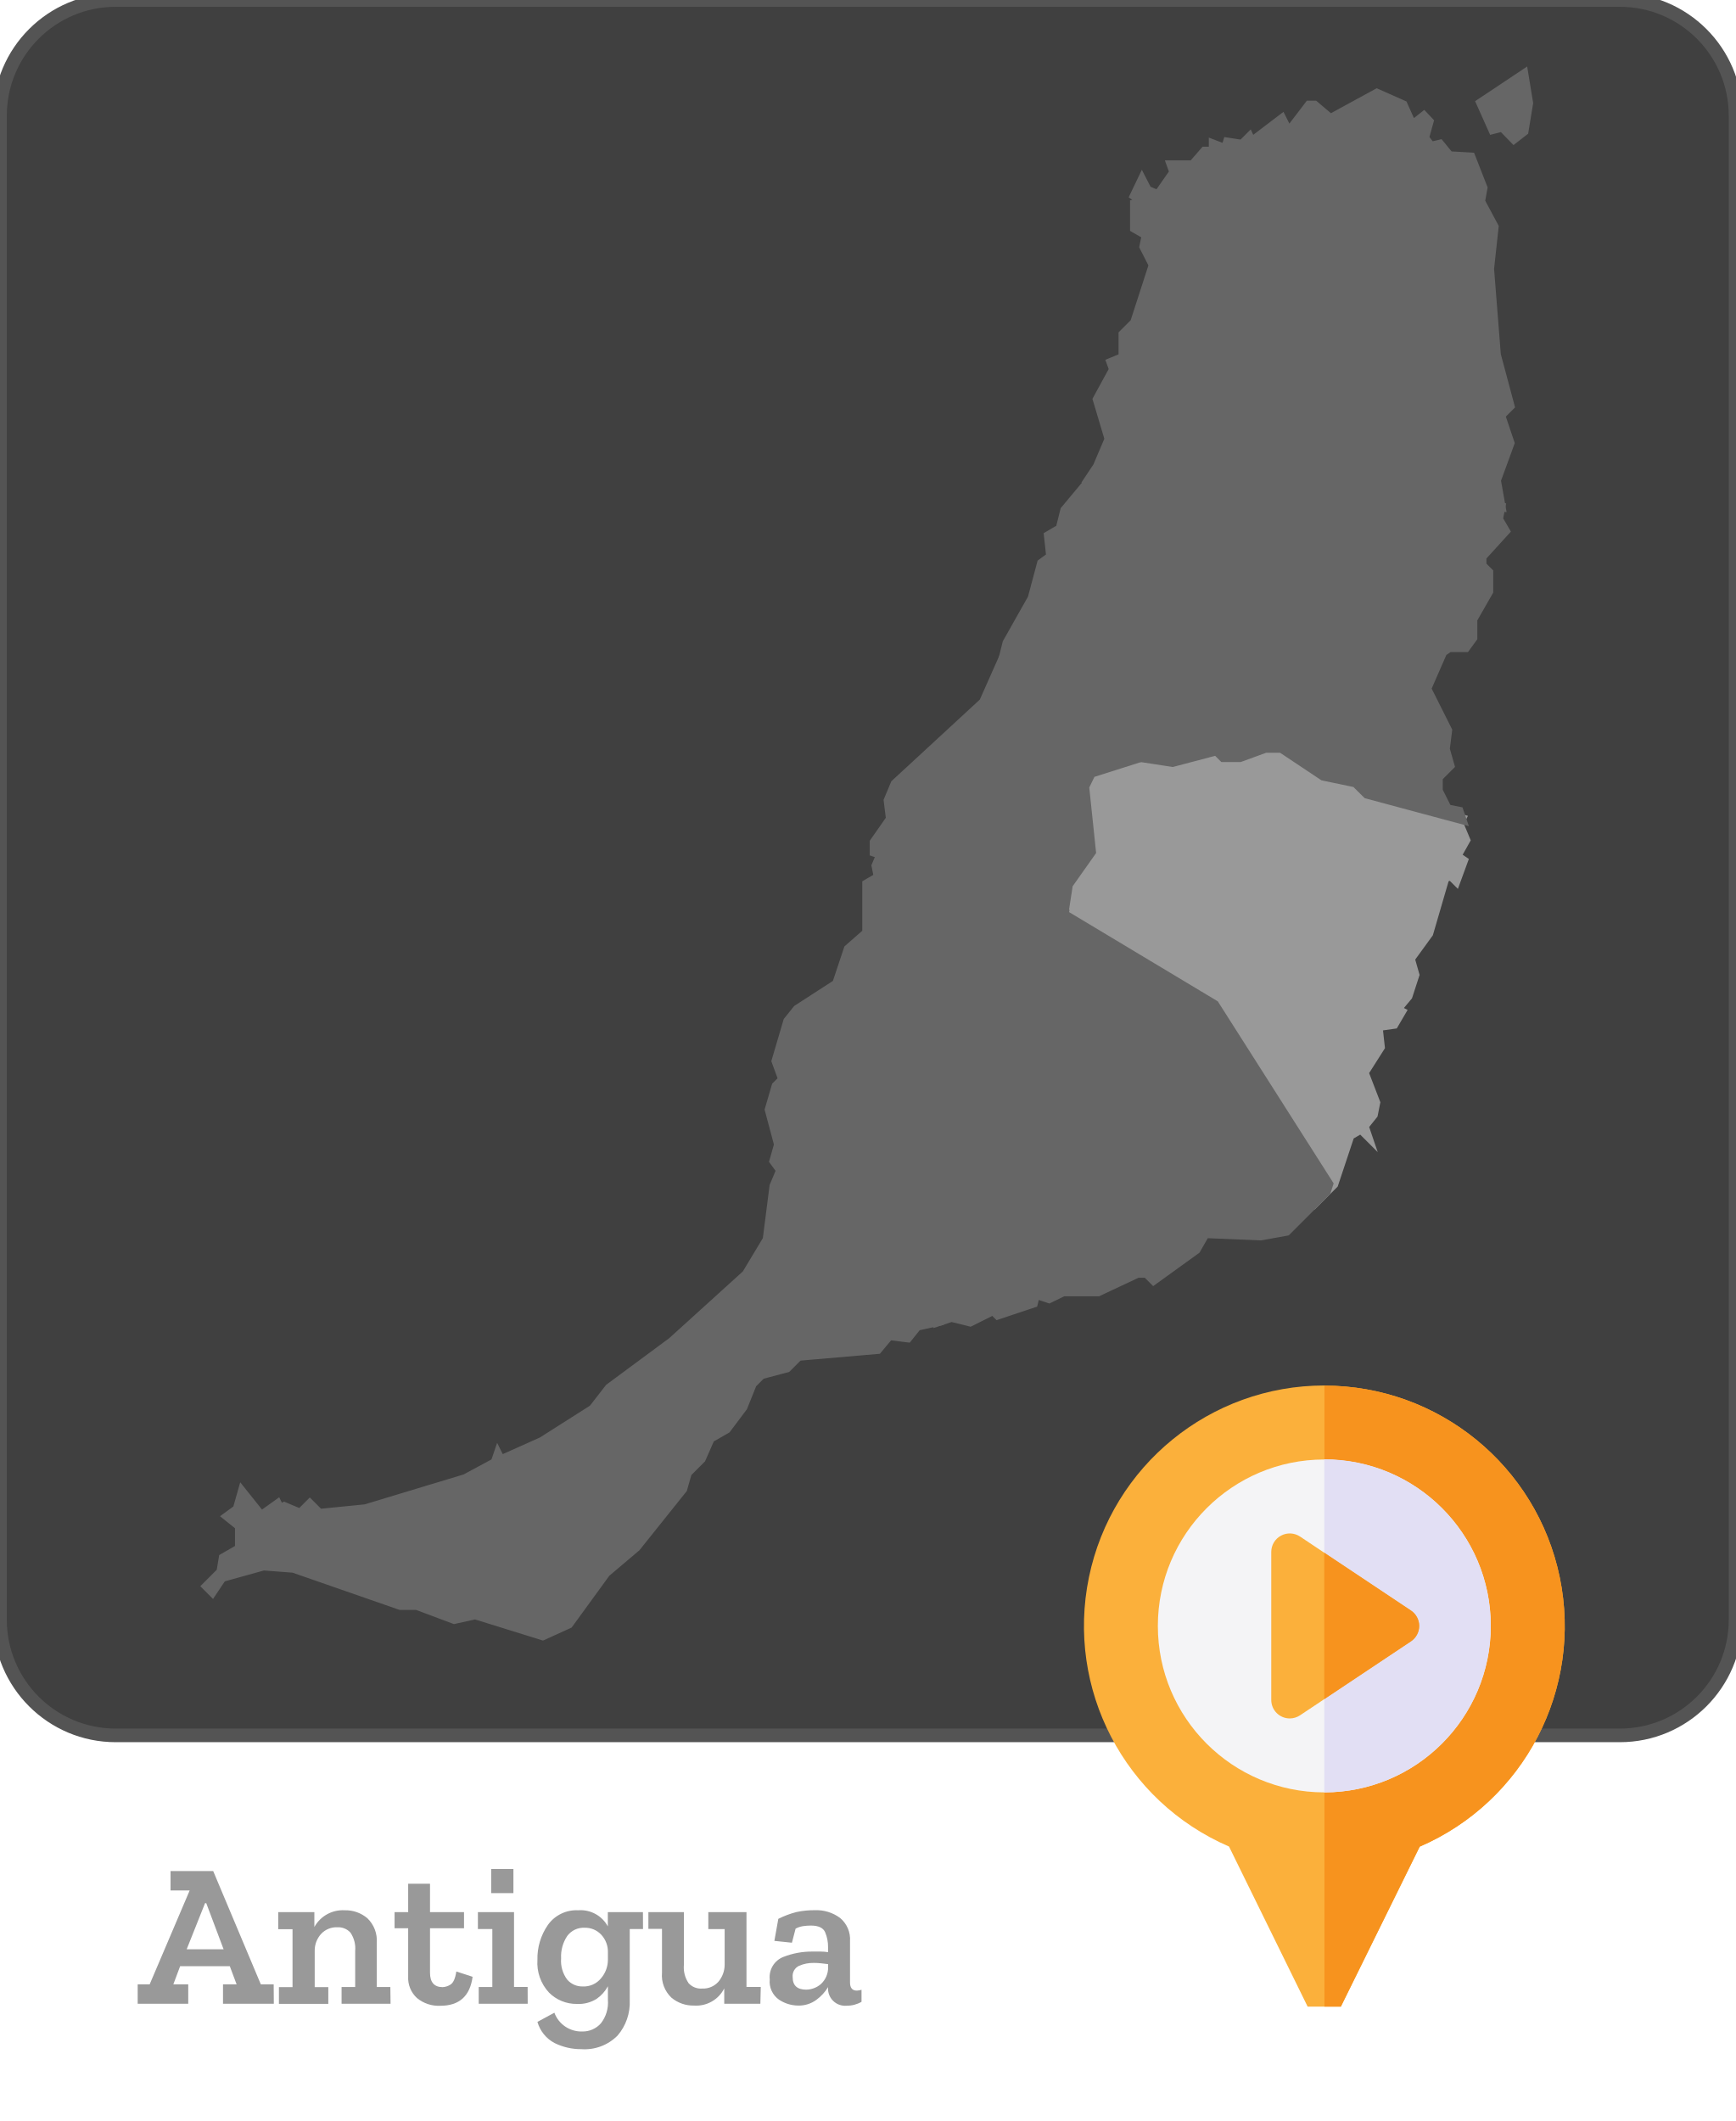
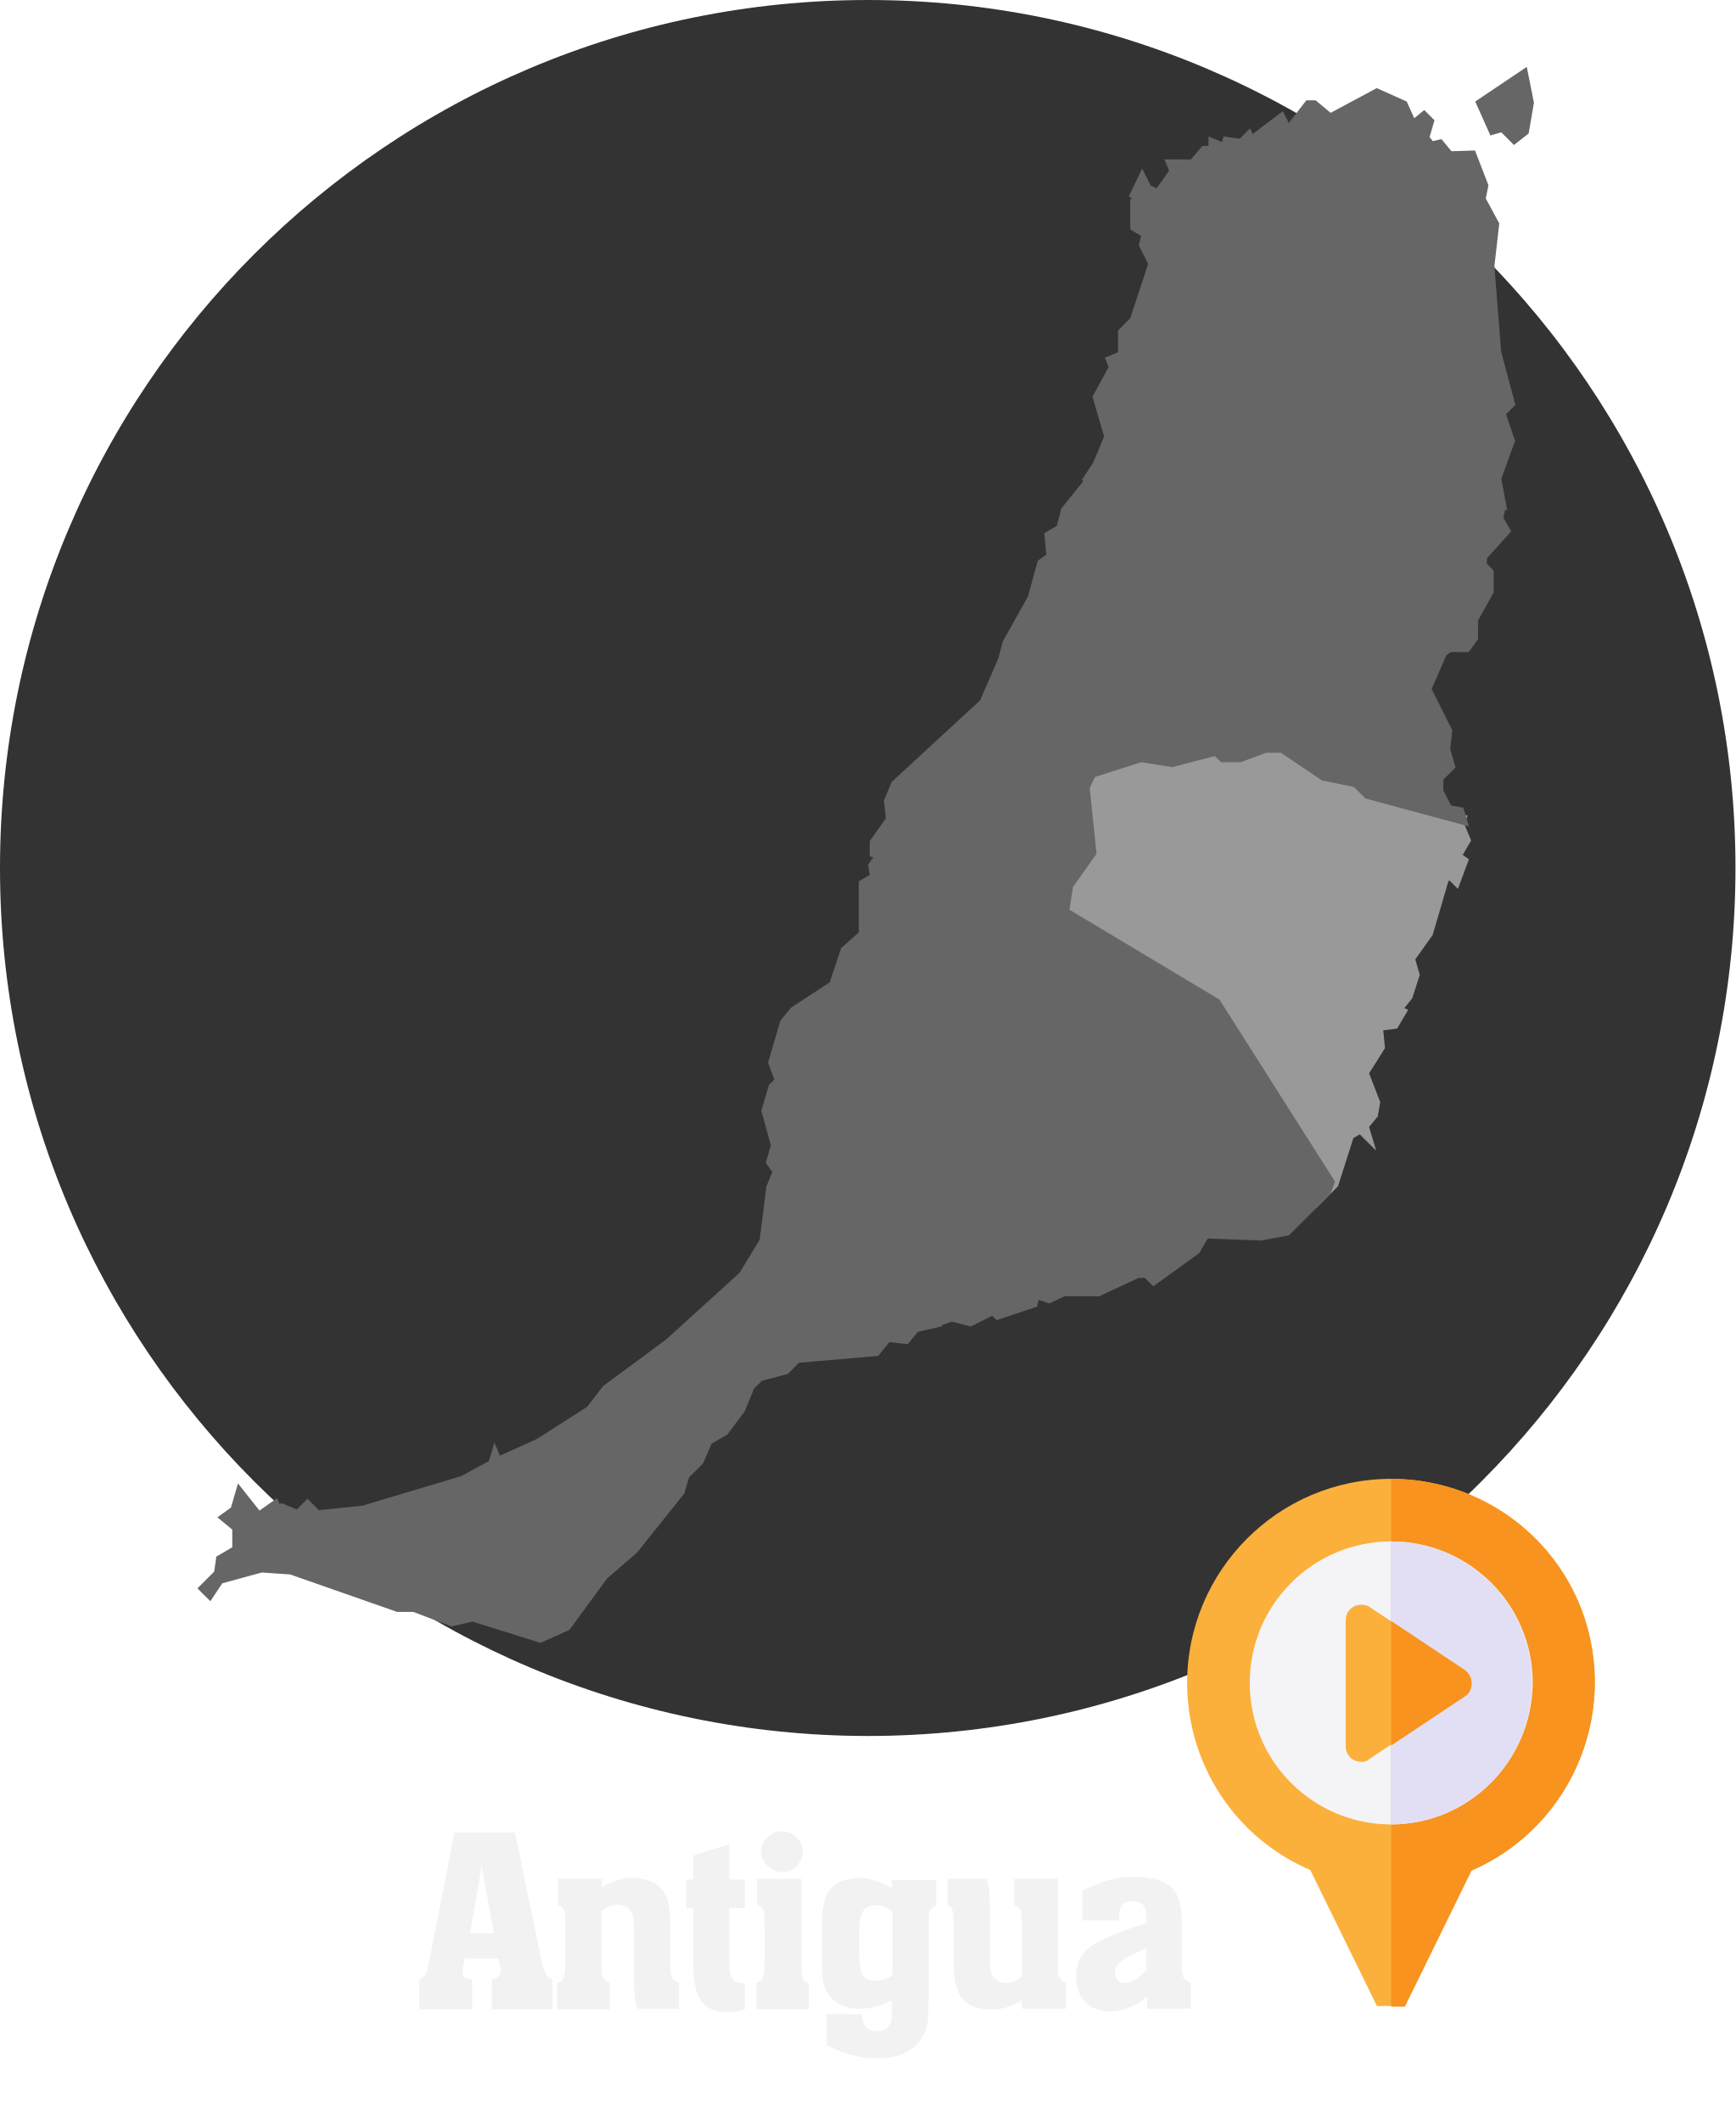
- <svg xmlns="http://www.w3.org/2000/svg" id="Municipios_de_la_provincia_de_Santa_Cruz_de_Tenerife" data-name="Municipios de la provincia de Santa Cruz de Tenerife" viewBox="0 0 255.12 311.81">
-   <defs>
-     <style>.cls-1{fill:#404040;stroke:#545454;stroke-width:2px;}.cls-1,.cls-2,.cls-3{stroke-miterlimit:10;}.cls-2,.cls-4{fill:#999;}.cls-2{stroke:#999;}.cls-2,.cls-3{stroke-width:1.52px;}.cls-3{fill:#666;stroke:#666;}.cls-5{fill:#fbb03b;}.cls-6{fill:#f7931e;}.cls-7{fill:#f4f4f6;}.cls-8{fill:#e2dff4;}</style>
-   </defs>
-   <rect class="cls-1" width="255.12" height="255.12" rx="17.01" ry="17.01" />
-   <path id="Antigua" class="cls-2" d="M214.69,120.42l-.34.68,1,2.39L214,125.89l1,.68-1,2.73-.68-.68-1,.34-2.39,8.2-2.73,3.76.68,2.39-1,3.08-1.71,2.05.68.34-1,1.71-2.39.34.34,3.08-2.39,3.76,1.71,4.44-.34,1.71-1.37,1.71.34,1-.68-.68-1.71,1-2.39,7.18-1,1,.34-1-16.74-26.31-22.21-13.33.68-4.44,3.42-4.78-1-9.57,1-2.05,7.52-2.39,4.44.68,6.49-1.71,1,1h2.39l3.76-1.37h2.39l6.15,4.1,4.78,1,1.71,1.71Z" />
-   <path id="Betancuria" class="cls-3" d="M147.38,97.18l4.44,1,4.1-1,2.39,1.71h2.05l1,3.42-.68,2.05,7.18,6.83-7.52,2.39-1,2.05,1,9.57L156.95,130l-.68,4.44-6.83-1-1.37,1.71L144,131H138.5L136.79,129V127.6l-1.71-1.71-5.47-.34-1-.34v-1.37l2.39-3.42-.34-2.73,1-2.39,13-12Z" />
-   <path id="La_Oliva" data-name="La Oliva" class="cls-3" d="M223.93,11.06l-6.14,4.09,1.69,3.78,1.38-.36,1.69,1.74,1.38-1.07.67-4.09Zm-21.53,2.76-6.85,3.74-2.36-2h-.71L189.4,19.6l-1-2L183.93,21l-.31-.67-1,1L180.5,21l-.31,1-1.74-.67v1h-1.33l-1.74,2h-3.07l.36,1-2.4,3.43-1.69-.71-.71-1.38-1,2.09,1.38,1-1.38.31v3.43l1.74,1-.36,1.74,1.38,2.71-2.76,8.54-1.69,1.69v3.43l-1.74.71.36,1-2.4,4.4,1.74,5.83-1.74,4.09-1.33,2,5.47,2.76,6.45,1h5.16l6.14-2.4,7.16,1,6.5-1.69,1.69,1.69,2.09.36,4.09-1.38,15.71,2.4-.67-3.78,2-5.47-1.38-4.09,1.38-1.38-2-7.47-1-12.68.67-6.14-2-3.74.36-2-1.74-4.45L213,23l-1.38-1.69-1.33.31-1-1.33.67-2.4-.67-.71-1.74,1.38-1.38-3.07Z" />
-   <path id="Pájara" class="cls-3" d="M129.61,125.55l5.47.34,1.71,1.71V129L138.5,131H144l4.1,4.1,1.37-1.71,6.83,1-1.37,5.81,1.71,1v1.37l-3.76,3.08-1,2.05-3.08,2.39-2.39.68-10.93,10.59-1.71.68-1.37-1-3.76,1.71.34,2.73,2.73.68,2.39,3.42.68,1.71-1.37,3.08,1.37,3.76-.68,3.08,1,2.05-1,2.73.68,3.76,2.73,2.73.34,1.71-3.08.68-1.37,1.71-2.73-.34-1.71,2.05-11.62,1-1.71,1.71-3.76,1-1.37,1.37-1.37,3.42L106.72,210l-2.39,1.37L103,214.4l-2.05,2.05-.68,2.39-6.83,8.54-4.44,3.76-5.47,7.52-3.76,1.71-9.91-3.08-3.08.68-5.47-2.05H58.88l-15.72-5.47-4.44-.34-6.15,1.71-1.37,2.05-.68-.68,2.05-2.05.34-2.05,2.39-1.37v-3.42l-1.71-1.37,1.37-1,.68-2.39,2.73,3.42,2.39-1.71.34.68.68-.34,2.39,1,1.37-1.37,1.37,1.37,6.83-.68,14.69-4.44,4.44-2.39.34-1,.34.68L79.72,212l7.52-4.78,2.39-3.08,9.23-6.83,10.93-9.91,3.08-5.13,1-7.86,1-2.39-1-1.37.68-2.39-1.37-5.13,1-3.42,1-1-1-2.73,1.71-5.81,1.37-1.71,5.81-3.76,1.71-5.13,2.73-2.39V130l1.71-1-.34-1.71Z" />
-   <path id="Puerto_del_Rosario" data-name="Puerto del Rosario" class="cls-3" d="M220.5,74.63l-.34,1.71,1,1.71-3.42,3.76v1.37l1,1v2.73L216.4,91v2.73l-1,1.37H213l-1,.68-2.39,5.47,3.08,6.15-.34,2.73.68,2.39-1.71,1.71v2.05l1.37,2.73,1.71.34.34,1L201,116.66,199.32,115l-4.78-1-6.15-4.1H186l-3.76,1.37h-2.39l-1-1-6.49,1.71-4.44-.68-7.18-6.83.68-2.05-1-3.42h-2.05l-2.39-1.71-4.1,1-4.44-1,.68-2.73L151.82,88l1.37-5.13,1.37-1-.34-3.08,1.71-1,.68-2.73,3.42-4.1,5.47,2.73,6.49,1h5.13l6.15-2.39,7.18,1,6.49-1.71,1.71,1.71,2.05.34,4.1-1.37Z" />
-   <path id="Tuineje" class="cls-3" d="M194.88,175.1l-5.81,5.81-3.76.68-8.2-.34-1.37,2.39-6.15,4.44-1-1H167.2l-5.81,2.73h-5.13l-2.05,1-2.05-.68-.34,1.37-5.13,1.71-.68-.68-3.42,1.71-2.73-.68-2.05.68-.34-1.71-2.73-2.73-.68-3.76,1-2.73-1-2.05.68-3.08-1.37-3.76,1.37-3.08-.68-1.71-2.39-3.42-2.73-.68-.34-2.73,3.76-1.71,1.37,1,1.71-.68,10.93-10.59,2.39-.68,3.08-2.39,1-2.05,3.76-3.08v-1.37l-1.71-1,1.37-5.81,22.21,13.33,16.74,26.31Z" />
-   <path class="cls-4" d="M40.25,294.57H32.78v-2.85h2l-1-2.67H26.48l-1,2.67h2.19v2.85H20.24v-2.85H22l5.88-13.8H25.07v-2.85h6.27l7,16.65h1.89Zm-7.38-8-2.55-6.78h-.18l-2.7,6.78Z" />
-   <path class="cls-4" d="M57.41,294.57h-7.2v-2.46h2v-5.28a4.16,4.16,0,0,0-.69-2.71,2.41,2.41,0,0,0-1.92-.79,3.07,3.07,0,0,0-2.42,1,3.63,3.63,0,0,0-.92,2.43v5.37h2v2.46H41v-2.46h2v-8.52h-2.1V281.1h5.31v2.19a4.78,4.78,0,0,1,4.47-2.46A4.93,4.93,0,0,1,54,282a4.54,4.54,0,0,1,1.38,3.66v6.45h2Z" />
-   <path class="cls-4" d="M69.47,290.61q-.57,4.26-4.74,4.26a5,5,0,0,1-3.44-1.14A4,4,0,0,1,60,290.55v-7.08H58V281.1h2v-4.17h3.21v4.17h5v2.37h-5V290q0,2.13,1.86,2.13a2.28,2.28,0,0,0,1.14-.37q.63-.37.87-1.93Z" />
-   <path class="cls-4" d="M77.57,294.57h-7.2v-2.46h2v-8.52H70.25V281.1h5.31v11h2ZM72.2,278.31v-3.54h3.27v3.54Z" />
-   <path class="cls-4" d="M94.52,283.59H92.57v10.47a7.46,7.46,0,0,1-1.79,5.19,6.81,6.81,0,0,1-5.33,2,8.79,8.79,0,0,1-3.93-.9A5.09,5.09,0,0,1,79,297.24l2.49-1.35a4.23,4.23,0,0,0,4.08,2.76,3.55,3.55,0,0,0,2.76-1.2A4.94,4.94,0,0,0,89.36,294v-2a5.32,5.32,0,0,1-1.64,1.84,4.93,4.93,0,0,1-2.92.76,5.69,5.69,0,0,1-4.1-1.67A6.42,6.42,0,0,1,79,288.12,8.64,8.64,0,0,1,80.53,283,5.14,5.14,0,0,1,85,280.83a4.55,4.55,0,0,1,4.35,2.37v-2.1h5.16Zm-5.16,4.56v-1.08a3.67,3.67,0,0,0-1-2.67,3.21,3.21,0,0,0-2.4-1,3,3,0,0,0-2.58,1.21,5.41,5.41,0,0,0-.9,3.29,4.6,4.6,0,0,0,.9,3.13,2.92,2.92,0,0,0,2.28,1,3.27,3.27,0,0,0,2.69-1.2A4.17,4.17,0,0,0,89.36,288.15Z" />
-   <path class="cls-4" d="M111.77,294.57h-5.31v-2.25a4.61,4.61,0,0,1-4.44,2.52,5,5,0,0,1-3.31-1.15,4.51,4.51,0,0,1-1.4-3.68v-6.45h-2V281.1h5.22v7.74a4.16,4.16,0,0,0,.69,2.71,2.44,2.44,0,0,0,2,.79,3,3,0,0,0,2.38-1,3.87,3.87,0,0,0,.92-2.49v-5.25h-2.4V281.1h5.61v11h2.1Z" />
-   <path class="cls-4" d="M114.41,282.09a13.23,13.23,0,0,1,2.67-1,12.11,12.11,0,0,1,2.7-.27,5.83,5.83,0,0,1,3.71,1.14,4.08,4.08,0,0,1,1.46,3.42v6.06q0,1.2,1,1.2a2.62,2.62,0,0,0,.69-.12l0,1.77a4.26,4.26,0,0,1-2.16.57,2.52,2.52,0,0,1-2.76-2.67v-.06A6.37,6.37,0,0,1,120,294a4.33,4.33,0,0,1-2.71.84,5.17,5.17,0,0,1-2.77-.86,3.24,3.24,0,0,1-1.37-3,3.18,3.18,0,0,1,2-3.29,11.42,11.42,0,0,1,4.29-.79q.57,0,1.17,0t1.11.09v-.75a5.34,5.34,0,0,0-.42-2.16q-.42-1-2.1-1a7.45,7.45,0,0,0-1.19.09,3.41,3.41,0,0,0-1.06.36l-.54,2.07-2.58-.27Zm7.32,7.14v-.48l-1-.12a10,10,0,0,0-1.11-.06,5.22,5.22,0,0,0-2.15.42,1.65,1.65,0,0,0-.95,1.68q0,1.83,2,1.83a3.38,3.38,0,0,0,2.16-.83A3.29,3.29,0,0,0,121.73,289.23Z" />
-   <path class="cls-5" d="M194.66,203.68a35.34,35.34,0,0,0-14,67.78L192.22,295h4.88l11.59-23.52a35.34,35.34,0,0,0-14-67.78Z" />
-   <path class="cls-6" d="M197.1,295l11.59-23.52a35.34,35.34,0,0,0-14-67.78V295Z" />
-   <path class="cls-7" d="M194.66,263.5A24.47,24.47,0,1,1,219.14,239,24.5,24.5,0,0,1,194.66,263.5Z" />
-   <path class="cls-8" d="M219.14,239a24.5,24.5,0,0,0-24.47-24.47V263.5A24.5,24.5,0,0,0,219.14,239Z" />
-   <path class="cls-5" d="M189.59,252.63a2.72,2.72,0,0,1-2.72-2.72V228.15a2.72,2.72,0,0,1,4.23-2.26l16.31,10.88a2.72,2.72,0,0,1,0,4.52L191.1,252.17a2.72,2.72,0,0,1-1.51.46Z" />
-   <path class="cls-6" d="M207.41,236.77l-12.75-8.5v21.52l12.75-8.5a2.72,2.72,0,0,0,0-4.52Z" />
+ <svg xmlns="http://www.w3.org/2000/svg" version="1.1" id="Municipios_de_la_provincia_de_Santa_Cruz_de_Tenerife" x="0px" y="0px" viewBox="0 0 255.1 311.8" style="enable-background:new 0 0 255.1 311.8;" xml:space="preserve">
+   <style type="text/css">
+ 	.st0{fill:#333333;}
+ 	.st1{fill:#999999;stroke:#999999;stroke-width:1.52;stroke-miterlimit:10;}
+ 	.st2{fill:#666666;stroke:#666666;stroke-width:1.52;stroke-miterlimit:10;}
+ 	.st3{fill:#FBB03B;}
+ 	.st4{fill:#F7931E;}
+ 	.st5{fill:#F4F4F6;}
+ 	.st6{fill:#E2DFF4;}
+ 	.st7{fill:#F2F2F2;}
+ </style>
+   <path class="st0" d="M127.6,0L127.6,0C198,0,255.1,57.1,255.1,127.6v0c0,70.4-57.1,127.6-127.6,127.6h0C57.1,255.1,0,198,0,127.6v0  C0,57.1,57.1,0,127.6,0z" />
+   <path id="Antigua" class="st1" d="M214.7,120.4l-0.3,0.7l1,2.4l-1.4,2.4l1,0.7l-1,2.7l-0.7-0.7l-1,0.3l-2.4,8.2l-2.7,3.8l0.7,2.4  l-1,3.1l-1.7,2.1l0.7,0.3l-1,1.7l-2.4,0.3l0.3,3.1l-2.4,3.8l1.7,4.4l-0.3,1.7l-1.4,1.7l0.3,1l-0.7-0.7l-1.7,1L196,174l-1,1l0.3-1  l-16.7-26.3l-22.2-13.3l0.7-4.4l3.4-4.8l-1-9.6l1-2.1l7.5-2.4l4.4,0.7l6.5-1.7l1,1h2.4l3.8-1.4h2.4l6.1,4.1l4.8,1l1.7,1.7  L214.7,120.4z" />
+   <path id="Betancuria" class="st2" d="M147.4,97.2l4.4,1l4.1-1l2.4,1.7h2.1l1,3.4l-0.7,2.1l7.2,6.8l-7.5,2.4l-1,2.1l1,9.6l-3.4,4.8  l-0.7,4.4l-6.8-1l-1.4,1.7L144,131h-5.5l-1.7-2v-1.4l-1.7-1.7l-5.5-0.3l-1-0.3v-1.4l2.4-3.4l-0.3-2.7l1-2.4l13-12L147.4,97.2z" />
+   <path id="La_Oliva" class="st2" d="M223.9,11.1l-6.1,4.1l1.7,3.8l1.4-0.4l1.7,1.7l1.4-1.1l0.7-4.1L223.9,11.1z M202.4,13.8l-6.9,3.7  l-2.4-2h-0.7l-3.1,4l-1-2l-4.5,3.4l-0.3-0.7l-1,1l-2.1-0.3l-0.3,1l-1.7-0.7v1h-1.3l-1.7,2h-3.1l0.4,1l-2.4,3.4l-1.7-0.7l-0.7-1.4  l-1,2.1l1.4,1l-1.4,0.3v3.4l1.7,1l-0.4,1.7l1.4,2.7l-2.8,8.5l-1.7,1.7v3.4l-1.7,0.7l0.4,1l-2.4,4.4l1.7,5.8l-1.7,4.1l-1.3,2l5.5,2.8  l6.4,1h5.2l6.1-2.4l7.2,1l6.5-1.7l1.7,1.7l2.1,0.4l4.1-1.4l15.7,2.4l-0.7-3.8l2-5.5l-1.4-4.1l1.4-1.4l-2-7.5l-1-12.7l0.7-6.1l-2-3.7  l0.4-2l-1.7-4.4L213,23l-1.4-1.7l-1.3,0.3l-1-1.3l0.7-2.4l-0.7-0.7l-1.7,1.4l-1.4-3.1L202.4,13.8z" />
+   <path id="Pájara" class="st2" d="M129.6,125.6l5.5,0.3l1.7,1.7v1.4l1.7,2h5.5l4.1,4.1l1.4-1.7l6.8,1l-1.4,5.8l1.7,1v1.4l-3.8,3.1  l-1,2.1l-3.1,2.4l-2.4,0.7l-10.9,10.6l-1.7,0.7l-1.4-1l-3.8,1.7l0.3,2.7l2.7,0.7l2.4,3.4l0.7,1.7l-1.4,3.1l1.4,3.8l-0.7,3.1l1,2.1  l-1,2.7l0.7,3.8l2.7,2.7l0.3,1.7l-3.1,0.7l-1.4,1.7l-2.7-0.3l-1.7,2.1l-11.6,1l-1.7,1.7l-3.8,1l-1.4,1.4l-1.4,3.4l-2.4,3.2l-2.4,1.4  l-1.3,3l-2.1,2.1l-0.7,2.4l-6.8,8.5l-4.4,3.8l-5.5,7.5l-3.8,1.7l-9.9-3.1l-3.1,0.7l-5.5-2.1h-2.4l-15.7-5.5l-4.4-0.3l-6.2,1.7  l-1.4,2.1l-0.7-0.7l2.1-2.1l0.3-2.1l2.4-1.4v-3.4l-1.7-1.4l1.4-1l0.7-2.4l2.7,3.4l2.4-1.7l0.3,0.7l0.7-0.3l2.4,1l1.4-1.4l1.4,1.4  l6.8-0.7l14.7-4.4l4.4-2.4l0.3-1l0.3,0.7l6.2-2.8l7.5-4.8l2.4-3.1l9.2-6.8l10.9-9.9l3.1-5.1l1-7.9l1-2.4l-1-1.4l0.7-2.4l-1.4-5.1  l1-3.4l1-1l-1-2.7l1.7-5.8l1.4-1.7l5.8-3.8l1.7-5.1l2.7-2.4V130l1.7-1l-0.3-1.7L129.6,125.6z" />
+   <path id="Puerto_del_Rosario" class="st2" d="M220.5,74.6l-0.3,1.7l1,1.7l-3.4,3.8v1.4l1,1v2.7l-2.3,4.1v2.7l-1,1.4H213l-1,0.7  l-2.4,5.5l3.1,6.2l-0.3,2.7l0.7,2.4l-1.7,1.7v2.1l1.4,2.7l1.7,0.3l0.3,1l-13.7-3.7l-1.7-1.7l-4.8-1l-6.1-4.1H186l-3.8,1.4h-2.4l-1-1  l-6.5,1.7l-4.4-0.7l-7.2-6.8l0.7-2.1l-1-3.4h-2.1l-2.4-1.7l-4.1,1l-4.4-1l0.7-2.7l3.7-6.6l1.4-5.1l1.4-1l-0.3-3.1l1.7-1l0.7-2.7  L160,71l5.5,2.7l6.5,1h5.1l6.1-2.4l7.2,1l6.5-1.7l1.7,1.7l2.1,0.3l4.1-1.4L220.5,74.6z" />
+   <path id="Tuineje" class="st2" d="M194.9,175.1l-5.8,5.8l-3.8,0.7l-8.2-0.3l-1.4,2.4l-6.1,4.4l-1-1h-1.4l-5.8,2.7h-5.1l-2.1,1  l-2.1-0.7l-0.3,1.4l-5.1,1.7l-0.7-0.7l-3.4,1.7l-2.7-0.7l-2.1,0.7l-0.3-1.7l-2.7-2.7l-0.7-3.8l1-2.7l-1-2.1l0.7-3.1l-1.4-3.8  l1.4-3.1l-0.7-1.7l-2.4-3.4l-2.7-0.7l-0.3-2.7l3.8-1.7l1.4,1l1.7-0.7l10.9-10.6l2.4-0.7l3.1-2.4l1-2.1l3.8-3.1v-1.4l-1.7-1l1.4-5.8  l22.2,13.3l16.7,26.3L194.9,175.1z" />
+   <g>
+     <path class="st3" d="M204.5,217.4c-16.6,0-30,13.5-30,30c0,12,7.1,22.8,18.1,27.5l9.8,20h4.1l9.8-20c15.2-6.6,22.2-24.3,15.7-39.5   C227.3,224.5,216.5,217.4,204.5,217.4L204.5,217.4z" />
+     <path class="st4" d="M206.5,295l9.8-20c15.2-6.6,22.2-24.3,15.7-39.5c-4.8-11-15.6-18.1-27.5-18.1V295H206.5z" />
+     <path class="st5" d="M204.5,268.2c-11.5,0-20.8-9.3-20.8-20.8c0-11.5,9.3-20.8,20.8-20.8c11.5,0,20.8,9.3,20.8,20.8   C225.2,258.9,215.9,268.2,204.5,268.2z" />
+     <path class="st6" d="M225.2,247.4c0-11.5-9.3-20.8-20.8-20.8v41.6C215.9,268.2,225.2,258.9,225.2,247.4z" />
+     <path class="st3" d="M200.1,259c-1.3,0-2.3-1-2.3-2.3l0,0v-18.5c0-1.3,1-2.3,2.3-2.3c0.5,0,0.9,0.1,1.3,0.4l13.9,9.2   c1.1,0.7,1.3,2.1,0.6,3.2c-0.2,0.3-0.4,0.5-0.6,0.6l-13.9,9.2C201,258.9,200.6,259,200.1,259L200.1,259z" />
+     <path class="st4" d="M215.3,245.5l-10.8-7.2v18.3l10.8-7.2c1.1-0.7,1.3-2.1,0.6-3.2C215.7,245.9,215.5,245.7,215.3,245.5z" />
+   </g>
+   <g>
+     <path class="st7" d="M61.6,295.4V291c0.4-0.1,0.7-0.4,0.9-0.7c0.2-0.3,0.4-1,0.6-2l3.7-18.9h8.9l4,19.3c0.2,0.8,0.4,1.3,0.6,1.6   c0.2,0.3,0.5,0.5,0.9,0.7v4.4h-8.9V291c0.4,0,0.7-0.2,0.9-0.4c0.2-0.2,0.4-0.5,0.4-0.9c0-0.1,0-0.2,0-0.3c0-0.1,0-0.3-0.1-0.4   l-0.2-1.1h-5l-0.2,1c0,0.2,0,0.3-0.1,0.5c0,0.1,0,0.2,0,0.3c0,0.4,0.1,0.8,0.3,1c0.2,0.2,0.6,0.3,1.1,0.3v4.4H61.6z M69.1,284.2   h3.5l-1.8-9.9L69.1,284.2z" />
+     <path class="st7" d="M88.4,288.9c0,1,0.1,1.6,0.3,1.9c0.2,0.3,0.5,0.5,0.9,0.7v3.9h-7.7v-3.9c0.4-0.1,0.8-0.3,0.9-0.7   c0.2-0.4,0.3-1.1,0.3-2.2v-6.1c0-0.9-0.1-1.5-0.2-1.8c-0.2-0.3-0.5-0.5-0.9-0.7v-3.8h6.5v1.2c0.7-0.4,1.5-0.7,2.2-1   c0.7-0.2,1.4-0.3,2.1-0.3c2.1,0,3.5,0.5,4.4,1.5c0.9,1,1.3,2.7,1.3,5.2v5.9c0,1.1,0.1,1.8,0.3,2.1c0.2,0.3,0.5,0.5,1,0.6l0,3.9   h-6.1c-0.2-0.5-0.3-1.2-0.4-2c-0.1-0.8-0.1-2.1-0.1-3.8v-6c0-1.3-0.2-2.2-0.6-2.7c-0.4-0.5-1-0.8-1.9-0.8c-0.4,0-0.7,0.1-1.1,0.2   c-0.4,0.2-0.8,0.4-1.2,0.7V288.9z" />
+     <path class="st7" d="M107.2,271.1v5.2h2.3v4.2h-2.3v7.5c0,1.4,0.1,2.3,0.4,2.8c0.3,0.5,0.8,0.7,1.6,0.7h0.3v3.9   c-0.5,0.1-0.9,0.2-1.3,0.3c-0.4,0.1-0.8,0.1-1.2,0.1c-1.8,0-3.1-0.5-3.9-1.6c-0.8-1-1.2-3-1.2-5.8v-7.9h-1v-4.2h1v-3.5L107.2,271.1   z" />
+     <path class="st7" d="M117.8,288.9c0,1,0.1,1.7,0.2,2s0.5,0.5,0.9,0.6v3.9h-7.7v-3.9c0.4-0.1,0.8-0.3,0.9-0.7   c0.2-0.4,0.3-1.1,0.3-2.2v-6.1c0-0.9-0.1-1.5-0.2-1.8c-0.2-0.3-0.5-0.5-0.9-0.7v-3.8h6.5V288.9z M111.9,272.2   c0-0.8,0.3-1.5,0.9-2.1c0.6-0.6,1.3-0.9,2.1-0.9c0.8,0,1.6,0.3,2.2,0.9c0.6,0.6,0.9,1.3,0.9,2.1c0,0.8-0.3,1.5-0.9,2.1   c-0.6,0.6-1.3,0.9-2.1,0.9c-0.8,0-1.5-0.3-2.1-0.9C112.2,273.8,111.9,273.1,111.9,272.2z" />
+     <path class="st7" d="M131.2,294c-0.9,0.4-1.7,0.8-2.5,1c-0.8,0.2-1.6,0.3-2.3,0.3c-1.1,0-2-0.2-2.8-0.6c-0.8-0.4-1.4-0.9-1.9-1.6   c-0.3-0.5-0.5-1.1-0.7-1.7c-0.1-0.6-0.2-1.7-0.2-3.1v-0.4v-5c0-2.4,0.4-4.2,1.3-5.2c0.9-1.1,2.3-1.6,4.3-1.6c0.8,0,1.5,0.1,2.3,0.4   c0.8,0.2,1.6,0.6,2.4,1.1v-1.2h6.5v3.8c-0.4,0.1-0.7,0.4-0.9,0.6c-0.2,0.3-0.2,0.9-0.2,1.8v11.8c0,1.6-0.1,2.8-0.3,3.5   c-0.2,0.8-0.5,1.4-0.9,2c-0.6,0.9-1.5,1.5-2.5,2c-1,0.4-2.3,0.7-3.7,0.7c-1.4,0-2.7-0.2-3.9-0.5c-1.2-0.3-2.5-0.8-3.7-1.5v-4.5h5.2   v0.1c0,0.8,0.2,1.3,0.6,1.8c0.4,0.4,0.9,0.6,1.6,0.6c0.8,0,1.3-0.2,1.7-0.7c0.4-0.5,0.5-1.2,0.5-2.2V294z M131.2,290.4V281   c-0.4-0.3-0.8-0.5-1.2-0.7c-0.4-0.1-0.8-0.2-1.2-0.2c-0.9,0-1.6,0.3-1.9,0.8c-0.4,0.5-0.6,1.4-0.6,2.8v3.6c0,1.5,0.2,2.5,0.5,3   c0.4,0.6,1,0.9,1.8,0.9c0.4,0,0.8-0.1,1.2-0.2C130.2,290.9,130.7,290.7,131.2,290.4z" />
+     <path class="st7" d="M155.5,276.2V289c0,0.9,0.1,1.5,0.3,1.8c0.2,0.3,0.5,0.5,0.9,0.7v3.8h-6.5v-1.2c-0.8,0.4-1.5,0.8-2.2,1   c-0.7,0.2-1.4,0.3-2.1,0.3c-2.1,0-3.5-0.5-4.4-1.5c-0.9-1-1.3-2.8-1.3-5.2v-5.8c0-1-0.1-1.7-0.2-2.1c-0.1-0.4-0.4-0.6-0.7-0.7v-3.9   h5.7c0.2,0.5,0.4,1.2,0.4,2c0.1,0.8,0.1,2,0.1,3.8v6c0,1.3,0.2,2.2,0.6,2.7s1,0.8,1.8,0.8c0.4,0,0.8-0.1,1.1-0.2   c0.4-0.2,0.8-0.4,1.2-0.7v-7.9c0-1-0.1-1.6-0.2-1.9c-0.2-0.3-0.5-0.5-0.9-0.7v-3.9H155.5z" />
+     <path class="st7" d="M168.7,293.4c-0.8,0.8-1.7,1.3-2.7,1.7c-1,0.4-1.9,0.6-2.9,0.6c-1.5,0-2.7-0.5-3.6-1.4   c-0.9-0.9-1.3-2.2-1.3-3.9c0-1.7,0.6-3,1.9-4.1c1.3-1,4.1-2.2,8.4-3.6v-1.1c0-0.7-0.2-1.3-0.5-1.6c-0.3-0.3-0.8-0.5-1.5-0.5   c-0.7,0-1.2,0.2-1.5,0.5c-0.3,0.4-0.5,0.9-0.5,1.7v0.6h-5.4v-4.4c1.3-0.6,2.6-1.1,3.8-1.5c1.3-0.3,2.5-0.5,3.8-0.5   c2.5,0,4.3,0.5,5.4,1.5s1.6,2.6,1.6,4.9v6.4c0,1.1,0.1,1.8,0.3,2.1c0.2,0.3,0.5,0.5,1,0.6v3.9h-6.4V293.4z M168.5,286.4   c-1.9,0.8-3.2,1.4-3.7,1.9c-0.6,0.5-0.9,1.1-0.9,1.7c0,0.5,0.1,0.8,0.4,1.1s0.6,0.4,1.1,0.4c0.5,0,1-0.2,1.5-0.5   c0.5-0.3,1.1-0.8,1.6-1.4V286.4z" />
+   </g>
</svg>
